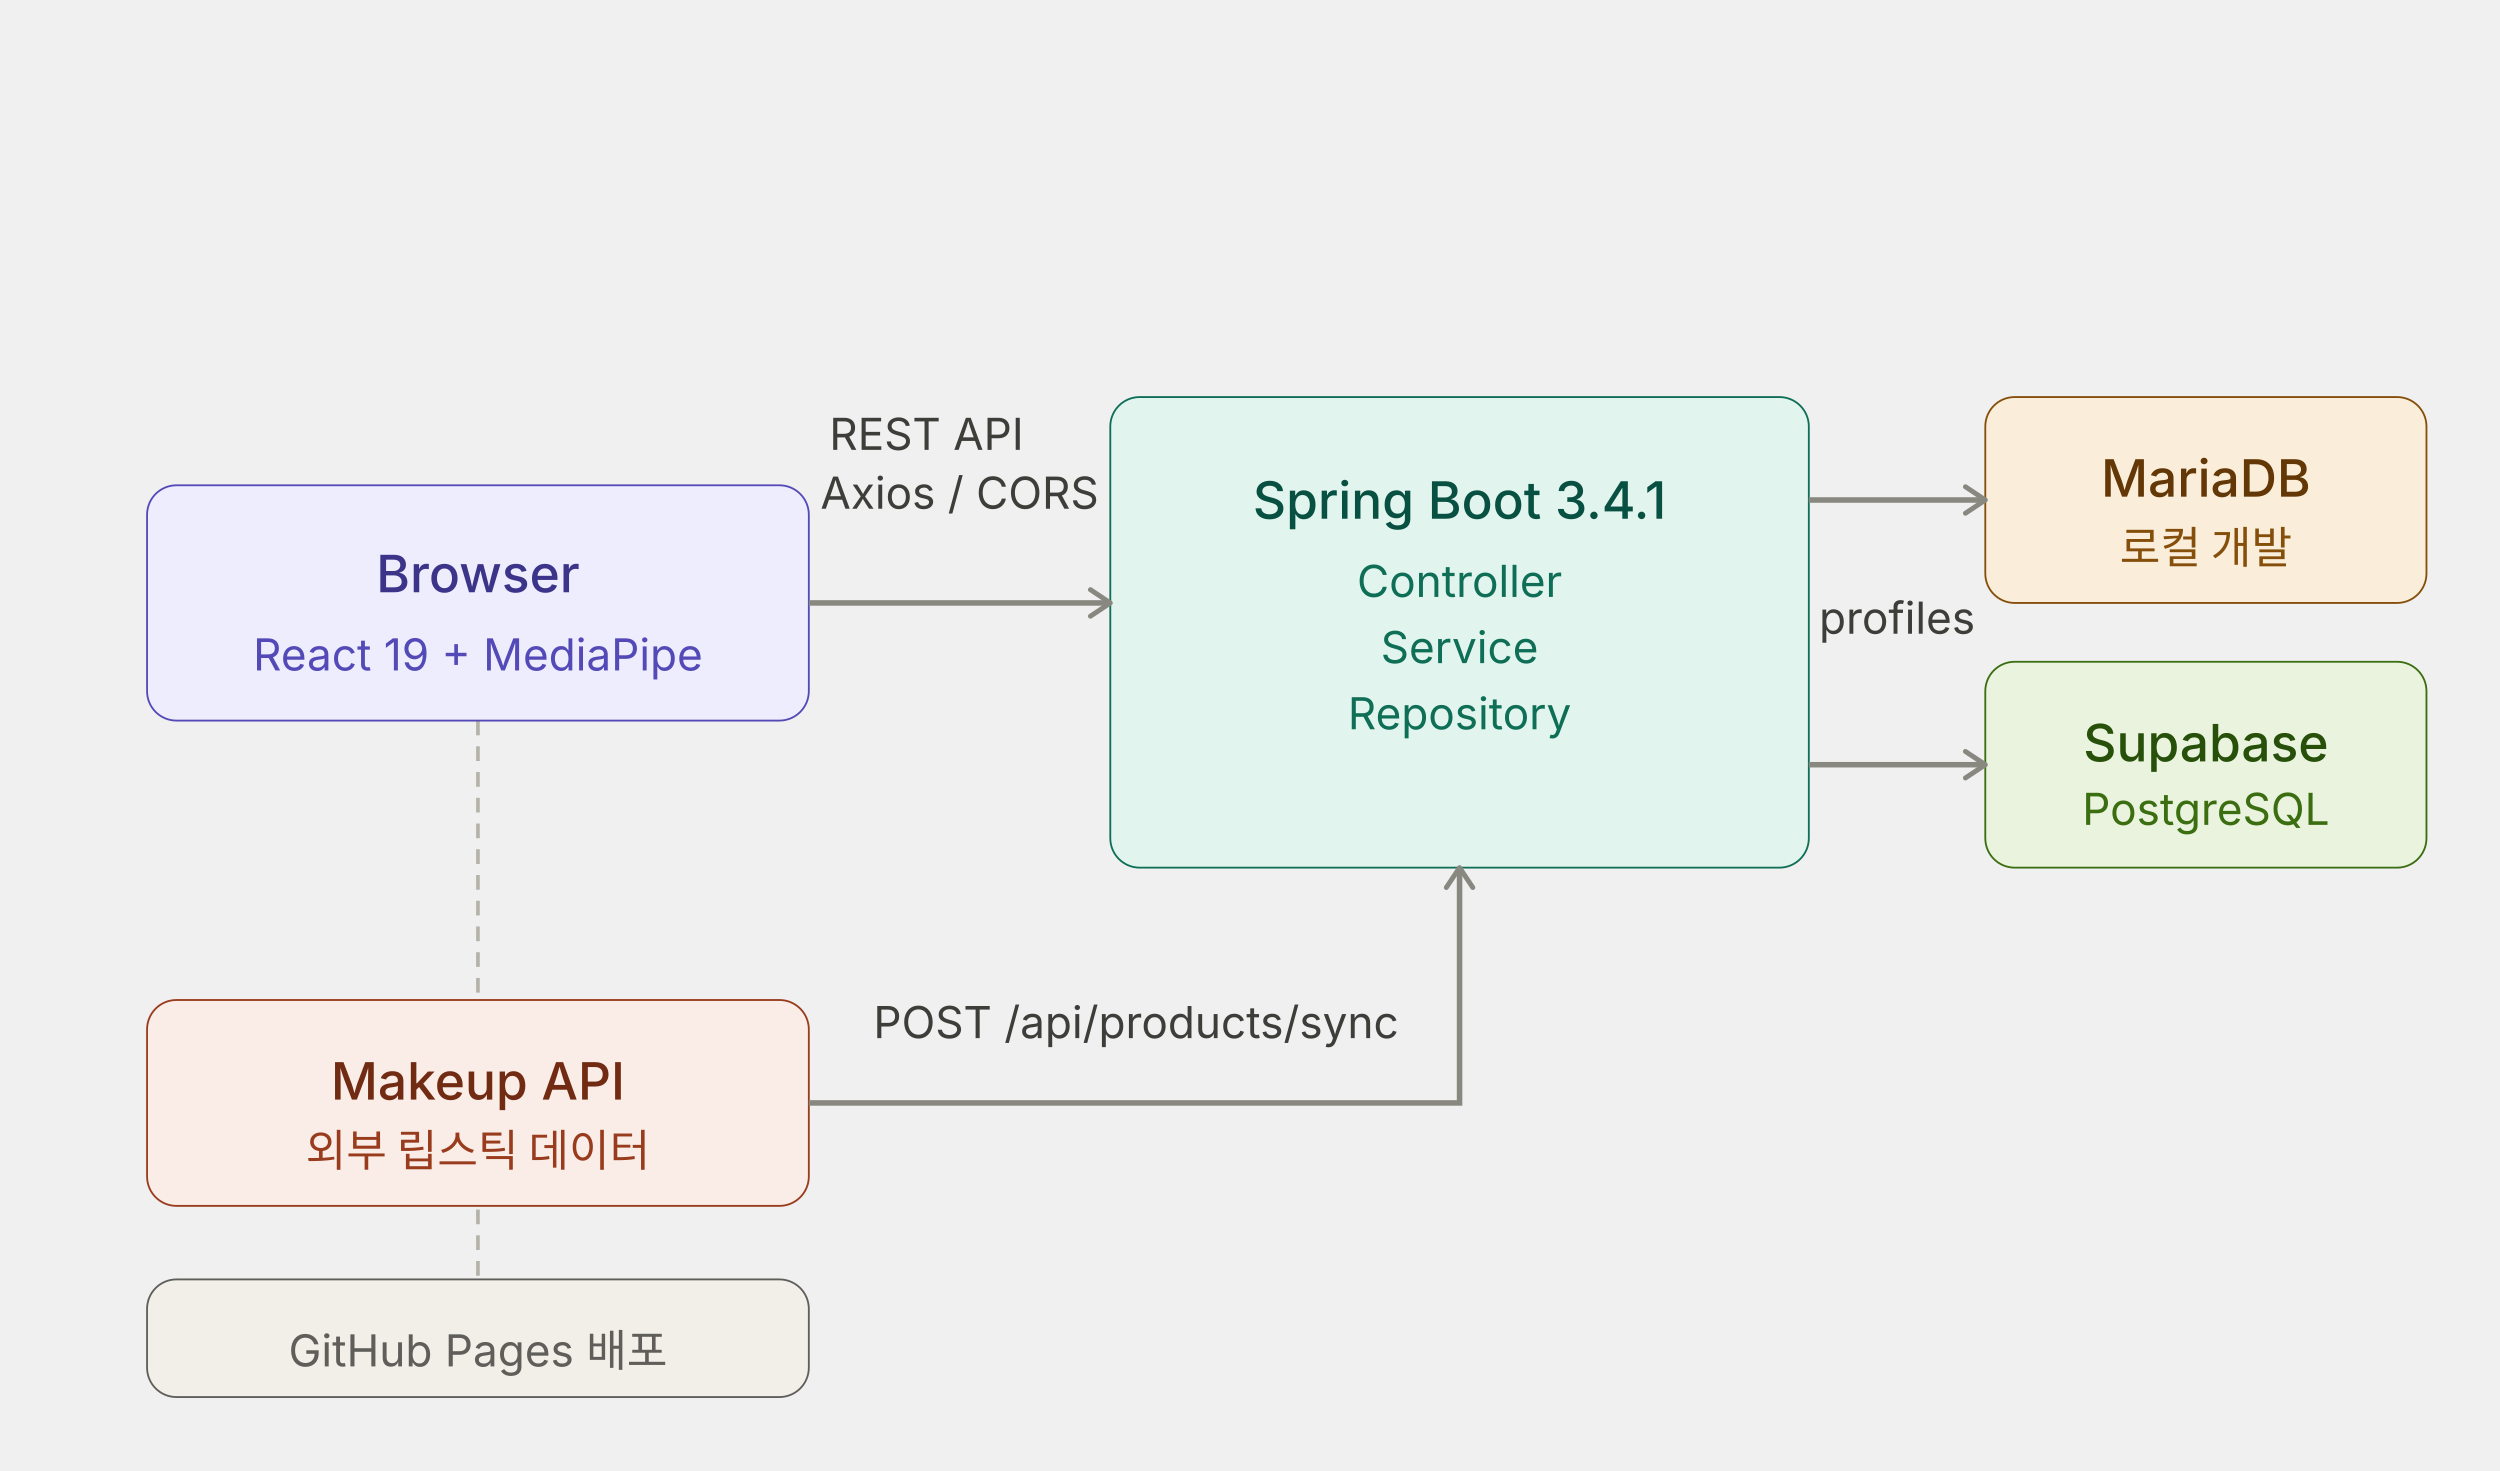
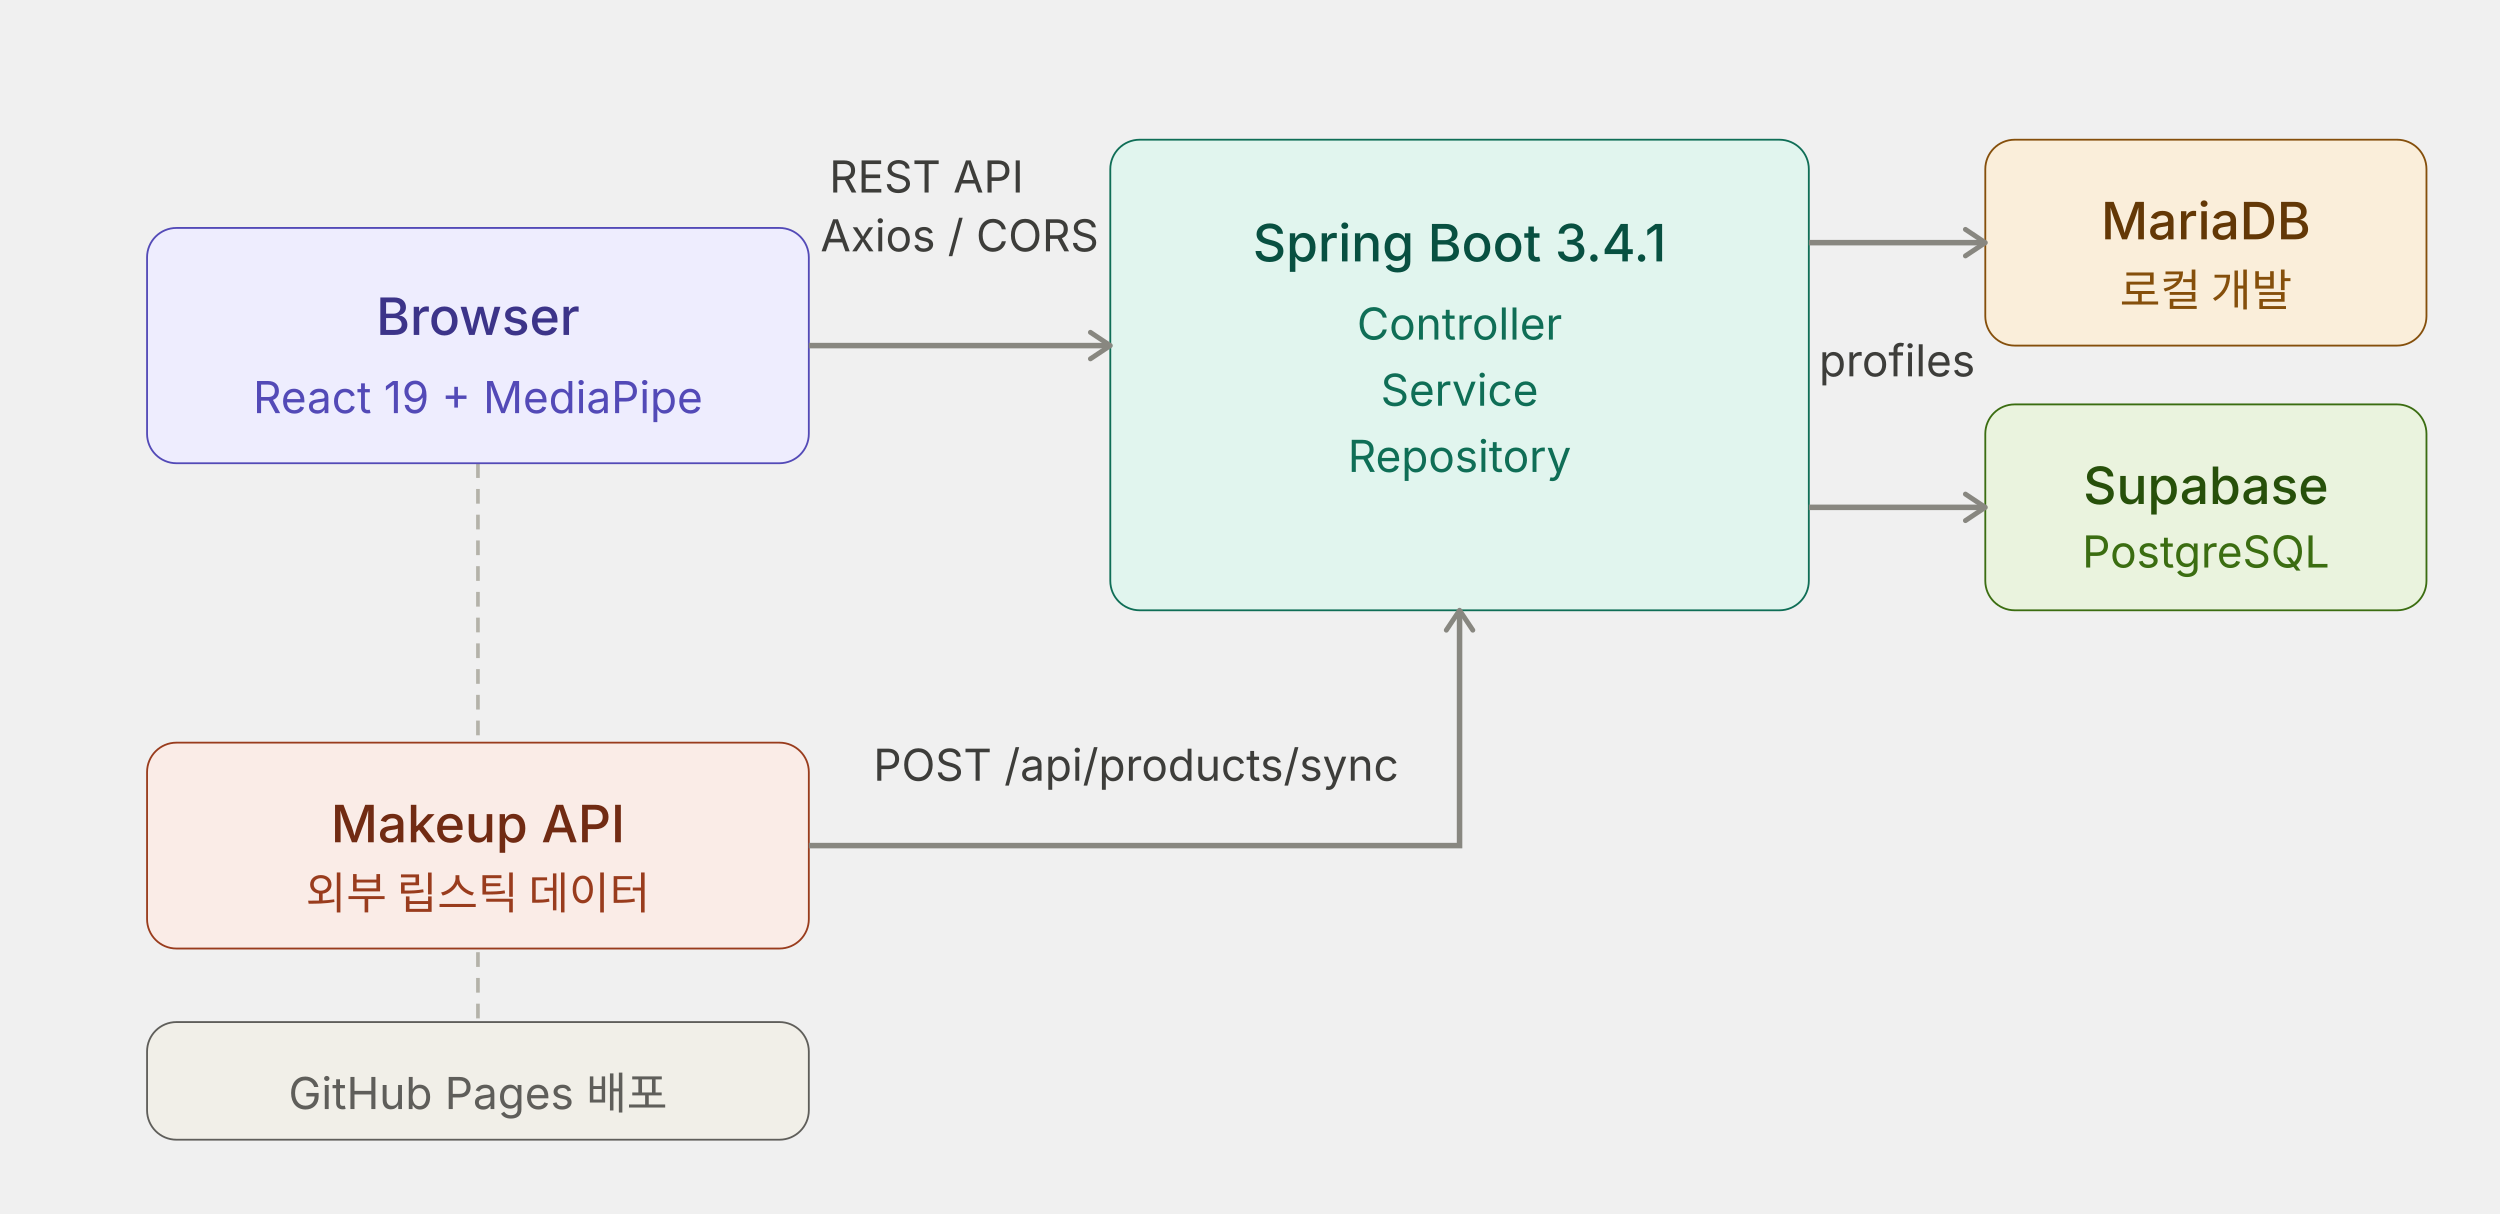
- <svg xmlns="http://www.w3.org/2000/svg" width="100%" viewBox="0 0 680 400" role="img" style="">
+ <svg xmlns="http://www.w3.org/2000/svg" width="100%" viewBox="0 70 680 330" role="img" style="">
  <defs>
    <marker id="arrow" viewBox="0 0 10 10" refX="8" refY="5" markerWidth="6" markerHeight="6" orient="auto-start-reverse">
      <path d="M2 1L8 5L2 9" fill="none" stroke="context-stroke" stroke-width="1.5" stroke-linecap="round" stroke-linejoin="round" />
    </marker>
    <mask id="imagine-text-gaps-znp66i" maskUnits="userSpaceOnUse">
      <rect x="0" y="0" width="680" height="400" fill="white" />
      <rect x="98.195" y="145" width="64.854" height="22" fill="black" rx="2" />
      <rect x="66.234" y="168.5" width="128.572" height="19" fill="black" rx="2" />
      <rect x="337.344" y="125" width="118.312" height="22" fill="black" rx="2" />
      <rect x="363.125" y="148.5" width="67.92" height="19" fill="black" rx="2" />
      <rect x="370.898" y="166.5" width="52.244" height="19" fill="black" rx="2" />
      <rect x="361.953" y="184.5" width="71.236" height="19" fill="black" rx="2" />
      <rect x="567.078" y="119" width="66.601" height="22" fill="black" rx="2" />
      <rect x="572.641" y="138.5" width="55.664" height="19" fill="black" rx="2" />
      <rect x="562.391" y="191" width="75.022" height="22" fill="black" rx="2" />
      <rect x="562.516" y="210.5" width="76.024" height="19" fill="black" rx="2" />
      <rect x="86.039" y="283" width="88.027" height="22" fill="black" rx="2" />
      <rect x="79.289" y="302.5" width="101.422" height="19" fill="black" rx="2" />
      <rect x="74.414" y="355.5" width="111.12" height="19" fill="black" rx="2" />
      <rect x="223.039" y="108.5" width="58.644" height="19" fill="black" rx="2" />
      <rect x="218.633" y="124.5" width="84.668" height="19" fill="black" rx="2" />
      <rect x="490.273" y="158.5" width="52.278" height="19" fill="black" rx="2" />
      <rect x="234.766" y="268.5" width="149.83" height="19" fill="black" rx="2" />
    </mask>
  </defs>
  <line x1="130" y1="196" x2="130" y2="348" stroke="#B4B2A9" stroke-width="1" stroke-dasharray="4 3" mask="url(#imagine-text-gaps-znp66i)" style="fill:rgb(0, 0, 0);stroke:rgb(180, 178, 169);color:rgb(0, 0, 0);stroke-width:1px;stroke-dasharray:4px, 3px;stroke-linecap:butt;stroke-linejoin:miter;opacity:1;font-family:&quot;Anthropic Sans&quot;, -apple-system, BlinkMacSystemFont, &quot;Segoe UI&quot;, sans-serif;font-size:16px;font-weight:400;text-anchor:start;dominant-baseline:auto" />
  <g style="fill:rgb(0, 0, 0);stroke:none;color:rgb(0, 0, 0);stroke-width:1px;stroke-linecap:butt;stroke-linejoin:miter;opacity:1;font-family:&quot;Anthropic Sans&quot;, -apple-system, BlinkMacSystemFont, &quot;Segoe UI&quot;, sans-serif;font-size:16px;font-weight:400;text-anchor:start;dominant-baseline:auto">
    <rect x="40" y="132" width="180" height="64" rx="8" stroke-width="0.5" style="fill:rgb(238, 237, 254);stroke:rgb(83, 74, 183);color:rgb(0, 0, 0);stroke-width:0.5px;stroke-linecap:butt;stroke-linejoin:miter;opacity:1;font-family:&quot;Anthropic Sans&quot;, -apple-system, BlinkMacSystemFont, &quot;Segoe UI&quot;, sans-serif;font-size:16px;font-weight:400;text-anchor:start;dominant-baseline:auto" />
    <text x="130" y="156" text-anchor="middle" dominant-baseline="central" style="fill:rgb(60, 52, 137);stroke:none;color:rgb(0, 0, 0);stroke-width:1px;stroke-linecap:butt;stroke-linejoin:miter;opacity:1;font-family:&quot;Anthropic Sans&quot;, -apple-system, BlinkMacSystemFont, &quot;Segoe UI&quot;, sans-serif;font-size:14px;font-weight:500;text-anchor:middle;dominant-baseline:central">Browser</text>
    <text x="130" y="178" text-anchor="middle" dominant-baseline="central" style="fill:rgb(83, 74, 183);stroke:none;color:rgb(0, 0, 0);stroke-width:1px;stroke-linecap:butt;stroke-linejoin:miter;opacity:1;font-family:&quot;Anthropic Sans&quot;, -apple-system, BlinkMacSystemFont, &quot;Segoe UI&quot;, sans-serif;font-size:12px;font-weight:400;text-anchor:middle;dominant-baseline:central">React 19 + MediaPipe</text>
  </g>
  <g style="fill:rgb(0, 0, 0);stroke:none;color:rgb(0, 0, 0);stroke-width:1px;stroke-linecap:butt;stroke-linejoin:miter;opacity:1;font-family:&quot;Anthropic Sans&quot;, -apple-system, BlinkMacSystemFont, &quot;Segoe UI&quot;, sans-serif;font-size:16px;font-weight:400;text-anchor:start;dominant-baseline:auto">
    <rect x="302" y="108" width="190" height="128" rx="8" stroke-width="0.5" style="fill:rgb(225, 245, 238);stroke:rgb(15, 110, 86);color:rgb(0, 0, 0);stroke-width:0.5px;stroke-linecap:butt;stroke-linejoin:miter;opacity:1;font-family:&quot;Anthropic Sans&quot;, -apple-system, BlinkMacSystemFont, &quot;Segoe UI&quot;, sans-serif;font-size:16px;font-weight:400;text-anchor:start;dominant-baseline:auto" />
    <text x="397" y="136" text-anchor="middle" dominant-baseline="central" style="fill:rgb(8, 80, 65);stroke:none;color:rgb(0, 0, 0);stroke-width:1px;stroke-linecap:butt;stroke-linejoin:miter;opacity:1;font-family:&quot;Anthropic Sans&quot;, -apple-system, BlinkMacSystemFont, &quot;Segoe UI&quot;, sans-serif;font-size:14px;font-weight:500;text-anchor:middle;dominant-baseline:central">Spring Boot 3.4.1</text>
    <text x="397" y="158" text-anchor="middle" dominant-baseline="central" style="fill:rgb(15, 110, 86);stroke:none;color:rgb(0, 0, 0);stroke-width:1px;stroke-linecap:butt;stroke-linejoin:miter;opacity:1;font-family:&quot;Anthropic Sans&quot;, -apple-system, BlinkMacSystemFont, &quot;Segoe UI&quot;, sans-serif;font-size:12px;font-weight:400;text-anchor:middle;dominant-baseline:central">Controller</text>
    <text x="397" y="176" text-anchor="middle" dominant-baseline="central" style="fill:rgb(15, 110, 86);stroke:none;color:rgb(0, 0, 0);stroke-width:1px;stroke-linecap:butt;stroke-linejoin:miter;opacity:1;font-family:&quot;Anthropic Sans&quot;, -apple-system, BlinkMacSystemFont, &quot;Segoe UI&quot;, sans-serif;font-size:12px;font-weight:400;text-anchor:middle;dominant-baseline:central">Service</text>
    <text x="397" y="194" text-anchor="middle" dominant-baseline="central" style="fill:rgb(15, 110, 86);stroke:none;color:rgb(0, 0, 0);stroke-width:1px;stroke-linecap:butt;stroke-linejoin:miter;opacity:1;font-family:&quot;Anthropic Sans&quot;, -apple-system, BlinkMacSystemFont, &quot;Segoe UI&quot;, sans-serif;font-size:12px;font-weight:400;text-anchor:middle;dominant-baseline:central">Repository</text>
  </g>
  <g style="fill:rgb(0, 0, 0);stroke:none;color:rgb(0, 0, 0);stroke-width:1px;stroke-linecap:butt;stroke-linejoin:miter;opacity:1;font-family:&quot;Anthropic Sans&quot;, -apple-system, BlinkMacSystemFont, &quot;Segoe UI&quot;, sans-serif;font-size:16px;font-weight:400;text-anchor:start;dominant-baseline:auto">
    <rect x="540" y="108" width="120" height="56" rx="8" stroke-width="0.5" style="fill:rgb(250, 238, 218);stroke:rgb(133, 79, 11);color:rgb(0, 0, 0);stroke-width:0.5px;stroke-linecap:butt;stroke-linejoin:miter;opacity:1;font-family:&quot;Anthropic Sans&quot;, -apple-system, BlinkMacSystemFont, &quot;Segoe UI&quot;, sans-serif;font-size:16px;font-weight:400;text-anchor:start;dominant-baseline:auto" />
    <text x="600" y="130" text-anchor="middle" dominant-baseline="central" style="fill:rgb(99, 56, 6);stroke:none;color:rgb(0, 0, 0);stroke-width:1px;stroke-linecap:butt;stroke-linejoin:miter;opacity:1;font-family:&quot;Anthropic Sans&quot;, -apple-system, BlinkMacSystemFont, &quot;Segoe UI&quot;, sans-serif;font-size:14px;font-weight:500;text-anchor:middle;dominant-baseline:central">MariaDB</text>
    <text x="600" y="148" text-anchor="middle" dominant-baseline="central" style="fill:rgb(133, 79, 11);stroke:none;color:rgb(0, 0, 0);stroke-width:1px;stroke-linecap:butt;stroke-linejoin:miter;opacity:1;font-family:&quot;Anthropic Sans&quot;, -apple-system, BlinkMacSystemFont, &quot;Segoe UI&quot;, sans-serif;font-size:12px;font-weight:400;text-anchor:middle;dominant-baseline:central">로컬 개발</text>
  </g>
  <g style="fill:rgb(0, 0, 0);stroke:none;color:rgb(0, 0, 0);stroke-width:1px;stroke-linecap:butt;stroke-linejoin:miter;opacity:1;font-family:&quot;Anthropic Sans&quot;, -apple-system, BlinkMacSystemFont, &quot;Segoe UI&quot;, sans-serif;font-size:16px;font-weight:400;text-anchor:start;dominant-baseline:auto">
    <rect x="540" y="180" width="120" height="56" rx="8" stroke-width="0.5" style="fill:rgb(234, 243, 222);stroke:rgb(59, 109, 17);color:rgb(0, 0, 0);stroke-width:0.5px;stroke-linecap:butt;stroke-linejoin:miter;opacity:1;font-family:&quot;Anthropic Sans&quot;, -apple-system, BlinkMacSystemFont, &quot;Segoe UI&quot;, sans-serif;font-size:16px;font-weight:400;text-anchor:start;dominant-baseline:auto" />
    <text x="600" y="202" text-anchor="middle" dominant-baseline="central" style="fill:rgb(39, 80, 10);stroke:none;color:rgb(0, 0, 0);stroke-width:1px;stroke-linecap:butt;stroke-linejoin:miter;opacity:1;font-family:&quot;Anthropic Sans&quot;, -apple-system, BlinkMacSystemFont, &quot;Segoe UI&quot;, sans-serif;font-size:14px;font-weight:500;text-anchor:middle;dominant-baseline:central">Supabase</text>
    <text x="600" y="220" text-anchor="middle" dominant-baseline="central" style="fill:rgb(59, 109, 17);stroke:none;color:rgb(0, 0, 0);stroke-width:1px;stroke-linecap:butt;stroke-linejoin:miter;opacity:1;font-family:&quot;Anthropic Sans&quot;, -apple-system, BlinkMacSystemFont, &quot;Segoe UI&quot;, sans-serif;font-size:12px;font-weight:400;text-anchor:middle;dominant-baseline:central">PostgreSQL</text>
  </g>
  <g style="fill:rgb(0, 0, 0);stroke:none;color:rgb(0, 0, 0);stroke-width:1px;stroke-linecap:butt;stroke-linejoin:miter;opacity:1;font-family:&quot;Anthropic Sans&quot;, -apple-system, BlinkMacSystemFont, &quot;Segoe UI&quot;, sans-serif;font-size:16px;font-weight:400;text-anchor:start;dominant-baseline:auto">
    <rect x="40" y="272" width="180" height="56" rx="8" stroke-width="0.5" style="fill:rgb(250, 236, 231);stroke:rgb(153, 60, 29);color:rgb(0, 0, 0);stroke-width:0.5px;stroke-linecap:butt;stroke-linejoin:miter;opacity:1;font-family:&quot;Anthropic Sans&quot;, -apple-system, BlinkMacSystemFont, &quot;Segoe UI&quot;, sans-serif;font-size:16px;font-weight:400;text-anchor:start;dominant-baseline:auto" />
    <text x="130" y="294" text-anchor="middle" dominant-baseline="central" style="fill:rgb(113, 43, 19);stroke:none;color:rgb(0, 0, 0);stroke-width:1px;stroke-linecap:butt;stroke-linejoin:miter;opacity:1;font-family:&quot;Anthropic Sans&quot;, -apple-system, BlinkMacSystemFont, &quot;Segoe UI&quot;, sans-serif;font-size:14px;font-weight:500;text-anchor:middle;dominant-baseline:central">Makeup API</text>
    <text x="130" y="312" text-anchor="middle" dominant-baseline="central" style="fill:rgb(153, 60, 29);stroke:none;color:rgb(0, 0, 0);stroke-width:1px;stroke-linecap:butt;stroke-linejoin:miter;opacity:1;font-family:&quot;Anthropic Sans&quot;, -apple-system, BlinkMacSystemFont, &quot;Segoe UI&quot;, sans-serif;font-size:12px;font-weight:400;text-anchor:middle;dominant-baseline:central">외부 립스틱 데이터</text>
  </g>
  <g style="fill:rgb(0, 0, 0);stroke:none;color:rgb(0, 0, 0);stroke-width:1px;stroke-linecap:butt;stroke-linejoin:miter;opacity:1;font-family:&quot;Anthropic Sans&quot;, -apple-system, BlinkMacSystemFont, &quot;Segoe UI&quot;, sans-serif;font-size:16px;font-weight:400;text-anchor:start;dominant-baseline:auto">
    <rect x="40" y="348" width="180" height="32" rx="8" stroke-width="0.5" style="fill:rgb(241, 239, 232);stroke:rgb(95, 94, 90);color:rgb(0, 0, 0);stroke-width:0.5px;stroke-linecap:butt;stroke-linejoin:miter;opacity:1;font-family:&quot;Anthropic Sans&quot;, -apple-system, BlinkMacSystemFont, &quot;Segoe UI&quot;, sans-serif;font-size:16px;font-weight:400;text-anchor:start;dominant-baseline:auto" />
    <text x="130" y="365" text-anchor="middle" dominant-baseline="central" style="fill:rgb(95, 94, 90);stroke:none;color:rgb(0, 0, 0);stroke-width:1px;stroke-linecap:butt;stroke-linejoin:miter;opacity:1;font-family:&quot;Anthropic Sans&quot;, -apple-system, BlinkMacSystemFont, &quot;Segoe UI&quot;, sans-serif;font-size:12px;font-weight:400;text-anchor:middle;dominant-baseline:central">GitHub Pages 배포</text>
  </g>
  <line x1="220" y1="164" x2="302" y2="164" stroke="#888780" stroke-width="1.5" fill="none" marker-end="url(#arrow)" style="fill:none;stroke:rgb(136, 135, 128);color:rgb(0, 0, 0);stroke-width:1.5px;stroke-linecap:butt;stroke-linejoin:miter;opacity:1;font-family:&quot;Anthropic Sans&quot;, -apple-system, BlinkMacSystemFont, &quot;Segoe UI&quot;, sans-serif;font-size:16px;font-weight:400;text-anchor:start;dominant-baseline:auto" />
  <line x1="492" y1="136" x2="540" y2="136" stroke="#888780" stroke-width="1.5" fill="none" marker-end="url(#arrow)" style="fill:none;stroke:rgb(136, 135, 128);color:rgb(0, 0, 0);stroke-width:1.5px;stroke-linecap:butt;stroke-linejoin:miter;opacity:1;font-family:&quot;Anthropic Sans&quot;, -apple-system, BlinkMacSystemFont, &quot;Segoe UI&quot;, sans-serif;font-size:16px;font-weight:400;text-anchor:start;dominant-baseline:auto" />
  <line x1="492" y1="208" x2="540" y2="208" stroke="#888780" stroke-width="1.5" fill="none" marker-end="url(#arrow)" style="fill:none;stroke:rgb(136, 135, 128);color:rgb(0, 0, 0);stroke-width:1.5px;stroke-linecap:butt;stroke-linejoin:miter;opacity:1;font-family:&quot;Anthropic Sans&quot;, -apple-system, BlinkMacSystemFont, &quot;Segoe UI&quot;, sans-serif;font-size:16px;font-weight:400;text-anchor:start;dominant-baseline:auto" />
  <path d="M220 300 L397 300 L397 236" fill="none" stroke="#888780" stroke-width="1.5" marker-end="url(#arrow)" style="fill:none;stroke:rgb(136, 135, 128);color:rgb(0, 0, 0);stroke-width:1.5px;stroke-linecap:butt;stroke-linejoin:miter;opacity:1;font-family:&quot;Anthropic Sans&quot;, -apple-system, BlinkMacSystemFont, &quot;Segoe UI&quot;, sans-serif;font-size:16px;font-weight:400;text-anchor:start;dominant-baseline:auto" />
  <text x="252" y="118" text-anchor="middle" dominant-baseline="central" style="fill:rgb(61, 61, 58);stroke:none;color:rgb(0, 0, 0);stroke-width:1px;stroke-linecap:butt;stroke-linejoin:miter;opacity:1;font-family:&quot;Anthropic Sans&quot;, -apple-system, BlinkMacSystemFont, &quot;Segoe UI&quot;, sans-serif;font-size:12px;font-weight:400;text-anchor:middle;dominant-baseline:central">REST API</text>
  <text x="261" y="134" text-anchor="middle" dominant-baseline="central" style="fill:rgb(61, 61, 58);stroke:none;color:rgb(0, 0, 0);stroke-width:1px;stroke-linecap:butt;stroke-linejoin:miter;opacity:1;font-family:&quot;Anthropic Sans&quot;, -apple-system, BlinkMacSystemFont, &quot;Segoe UI&quot;, sans-serif;font-size:12px;font-weight:400;text-anchor:middle;dominant-baseline:central">Axios / CORS</text>
  <text x="516" y="168" text-anchor="middle" dominant-baseline="central" style="fill:rgb(61, 61, 58);stroke:none;color:rgb(0, 0, 0);stroke-width:1px;stroke-linecap:butt;stroke-linejoin:miter;opacity:1;font-family:&quot;Anthropic Sans&quot;, -apple-system, BlinkMacSystemFont, &quot;Segoe UI&quot;, sans-serif;font-size:12px;font-weight:400;text-anchor:middle;dominant-baseline:central">profiles</text>
  <text x="309" y="278" text-anchor="middle" dominant-baseline="central" style="fill:rgb(61, 61, 58);stroke:none;color:rgb(0, 0, 0);stroke-width:1px;stroke-linecap:butt;stroke-linejoin:miter;opacity:1;font-family:&quot;Anthropic Sans&quot;, -apple-system, BlinkMacSystemFont, &quot;Segoe UI&quot;, sans-serif;font-size:12px;font-weight:400;text-anchor:middle;dominant-baseline:central">POST /api/products/sync</text>
</svg>
